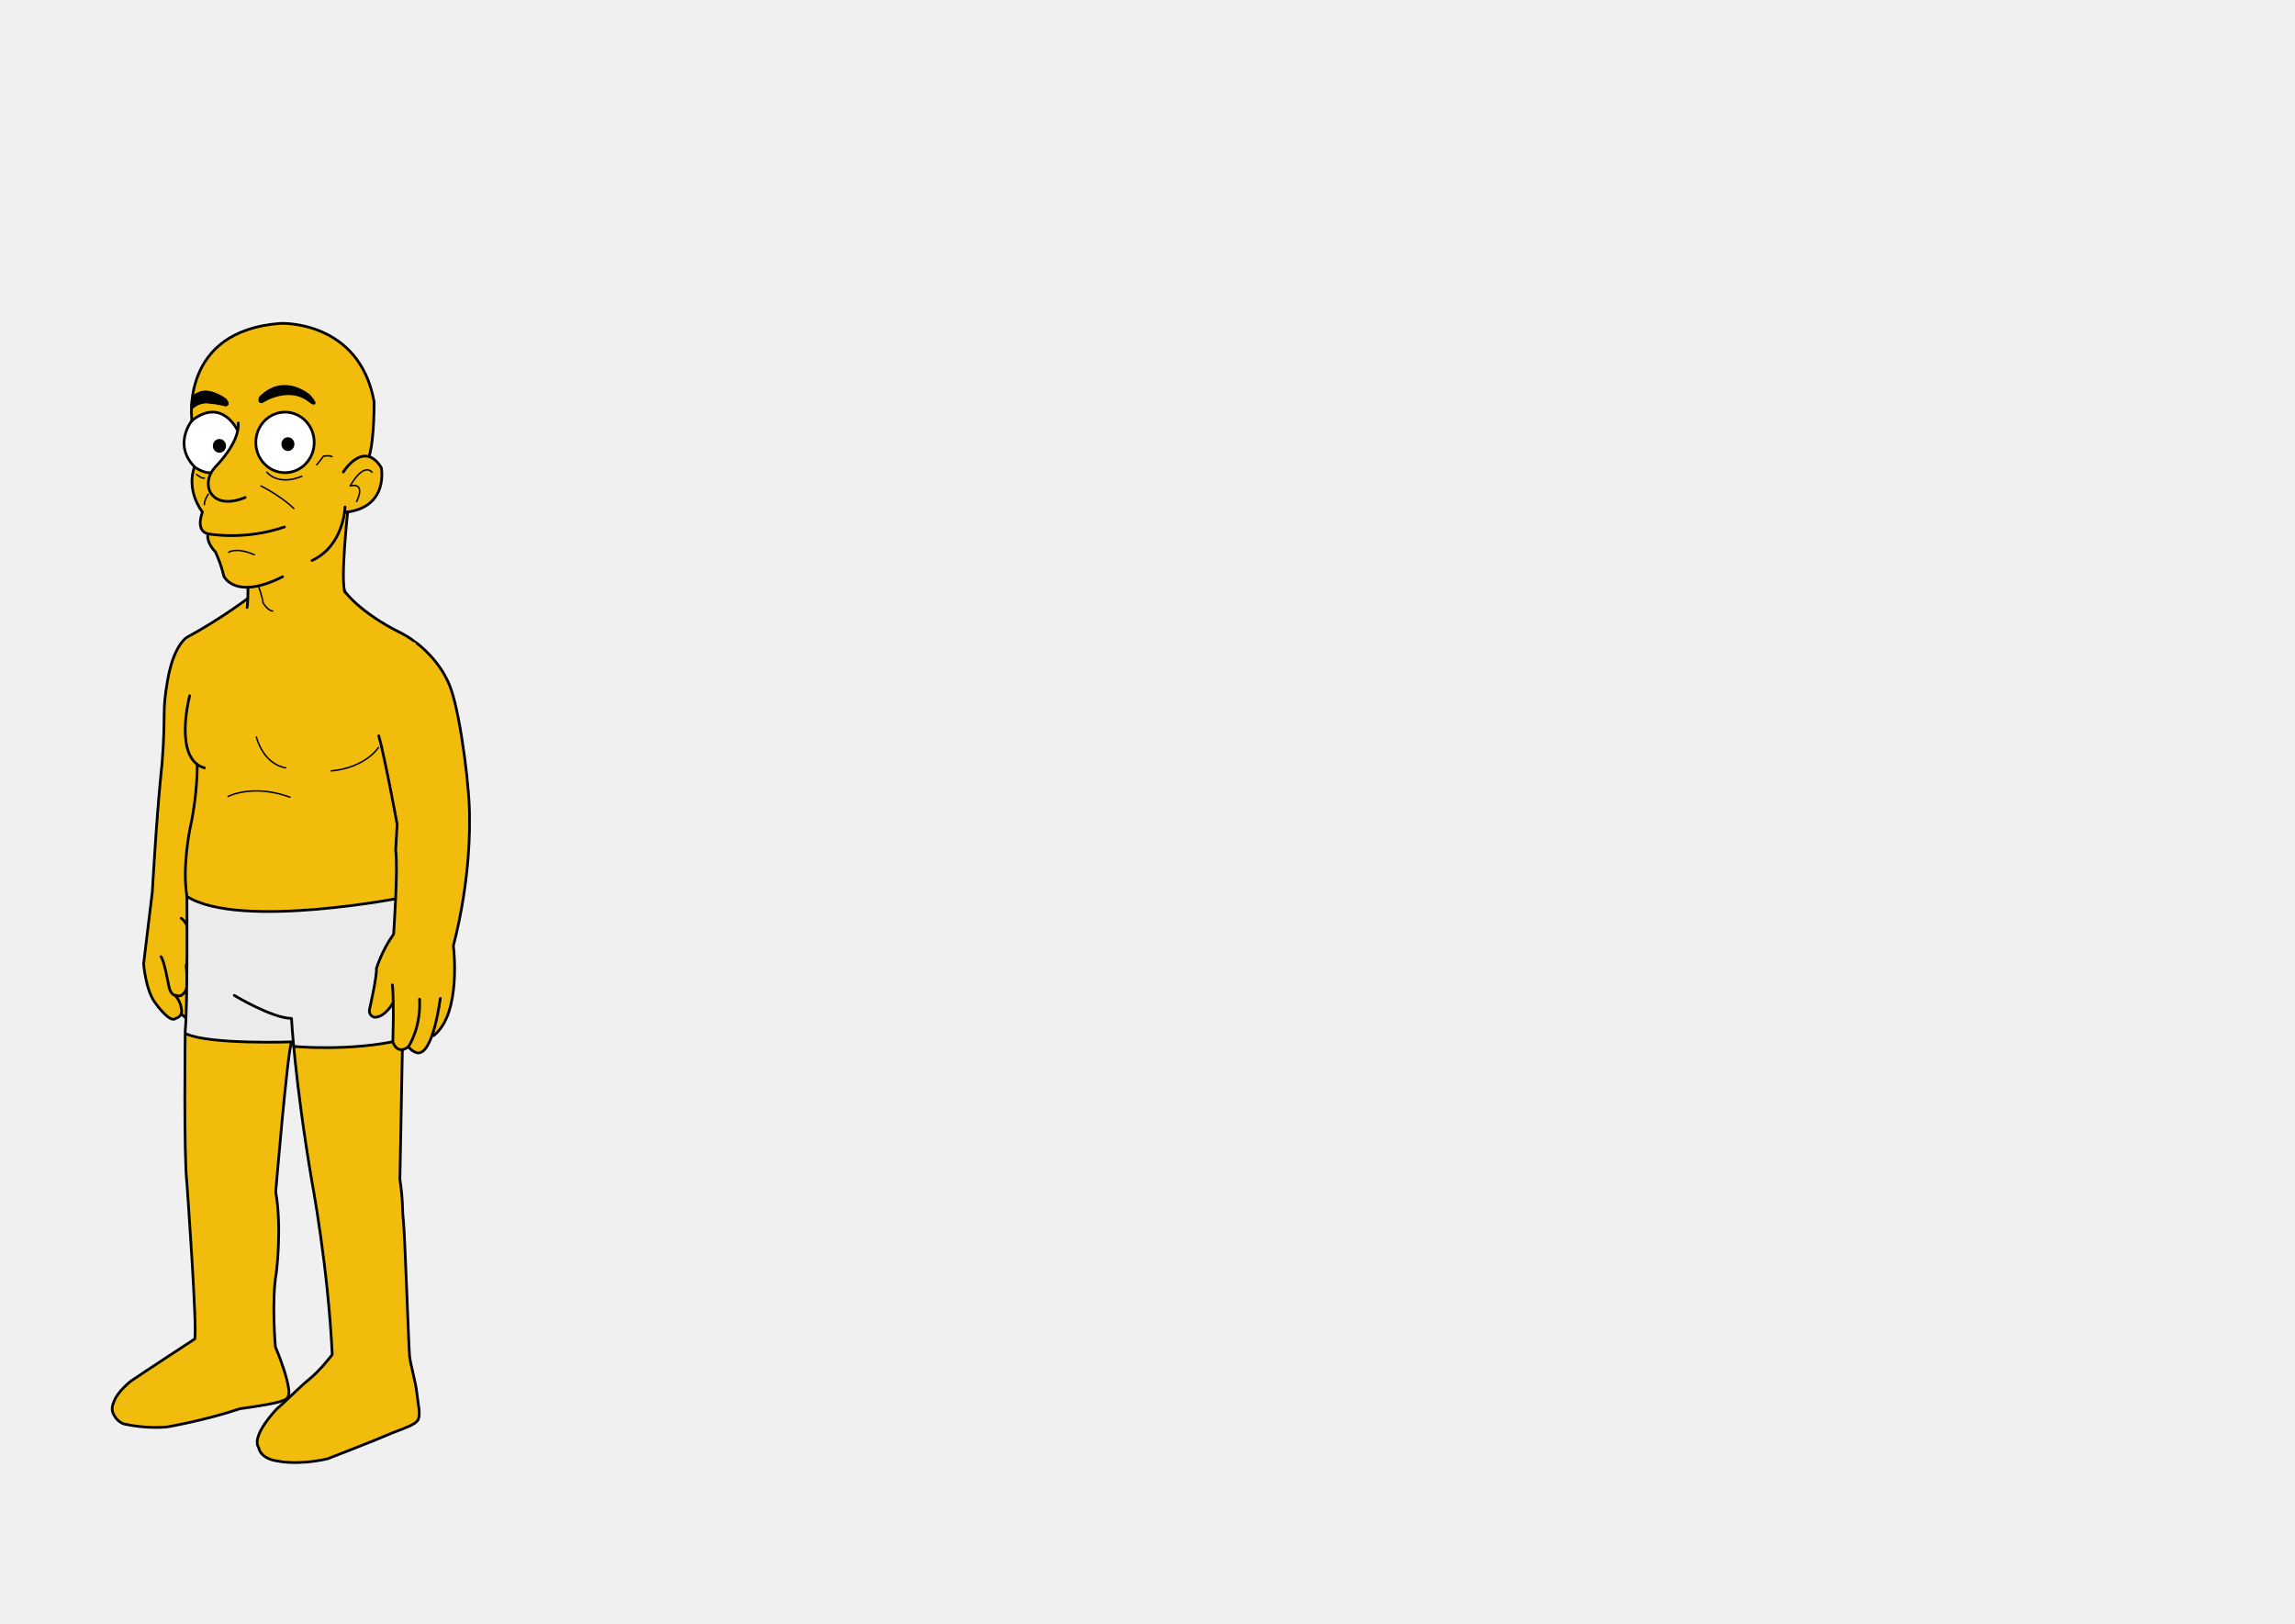
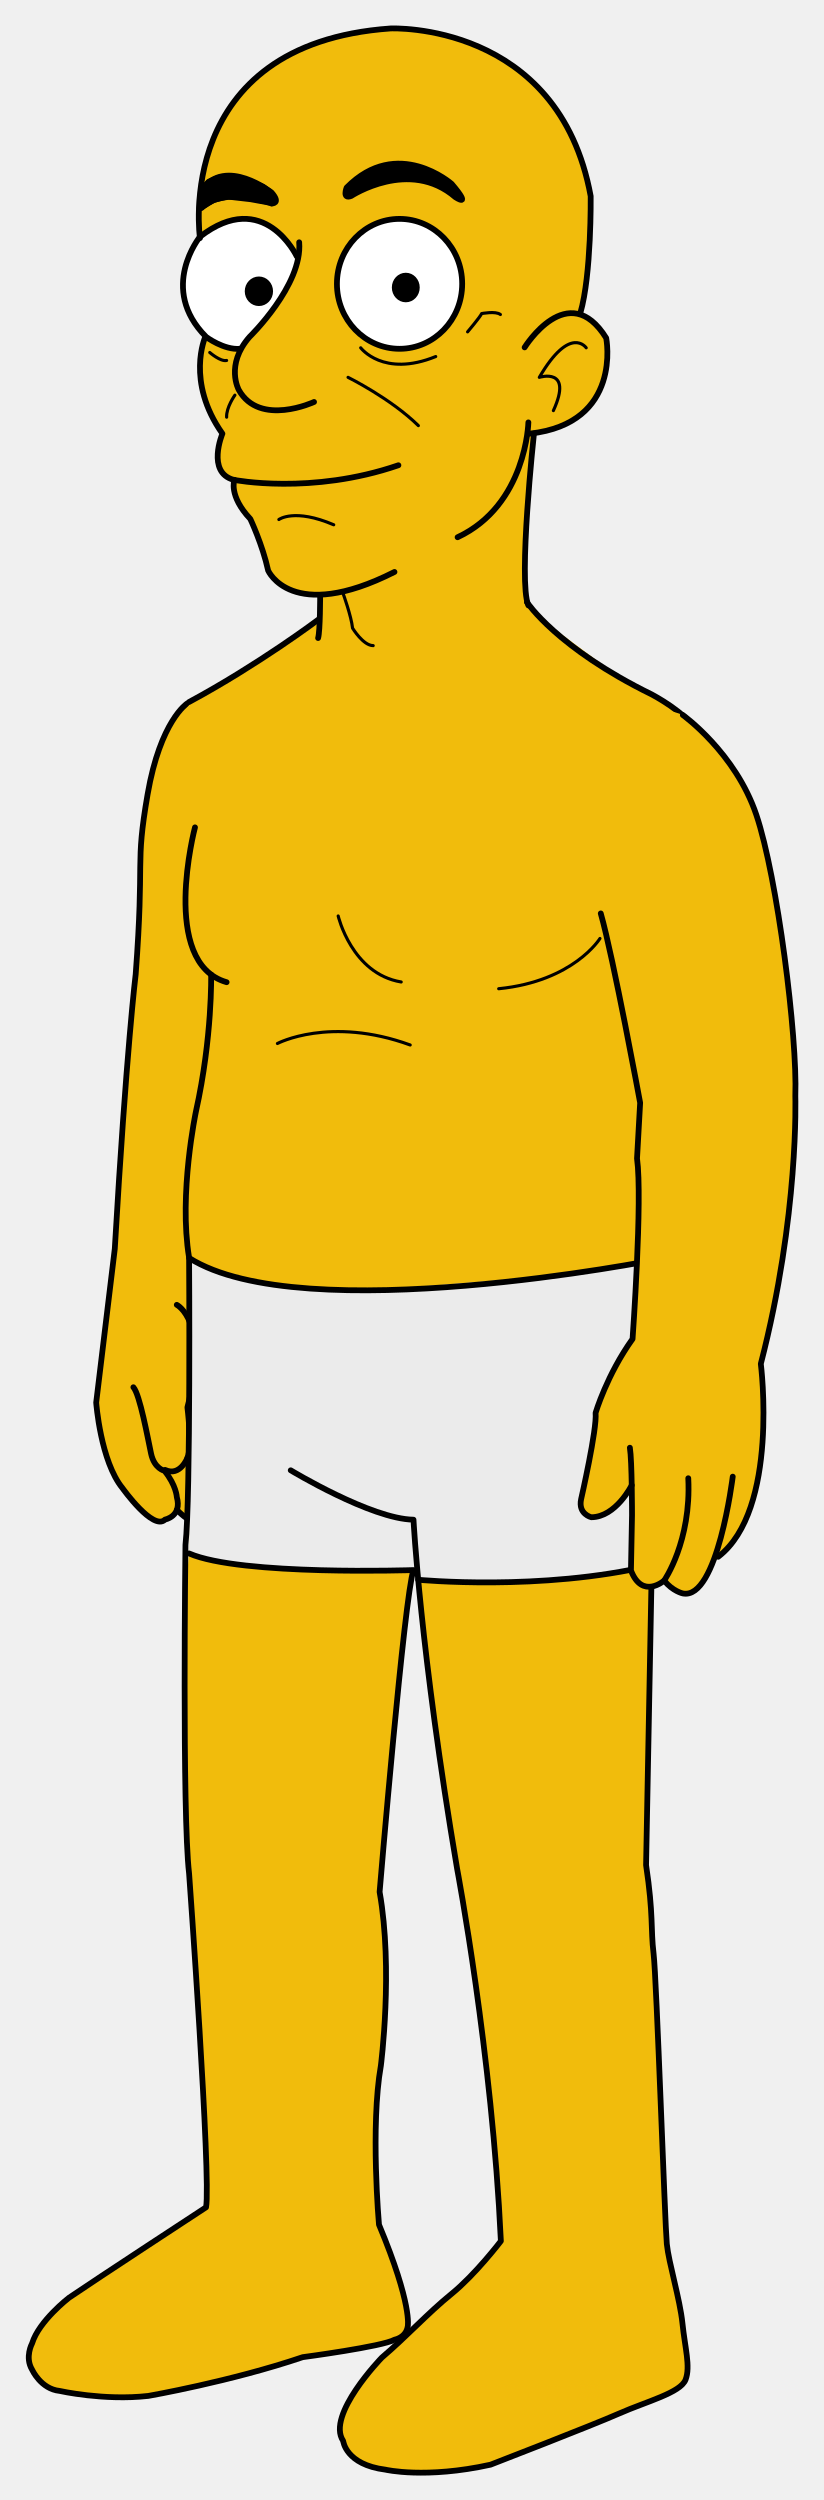
- <svg xmlns="http://www.w3.org/2000/svg" width="100%" height="100%" viewBox="0 0 3508 2481" version="1.1" xml:space="preserve" style="fill-rule:evenodd;clip-rule:evenodd;stroke-linecap:round;stroke-linejoin:round;stroke-miterlimit:1.5;">
+ <svg xmlns="http://www.w3.org/2000/svg" viewBox="151 474 587 1781" version="1.1" xml:space="preserve" style="fill-rule:evenodd;clip-rule:evenodd;stroke-linecap:round;stroke-linejoin:round;stroke-miterlimit:1.5;">
  <g id="old-male">
    <g id="r-hand" transform="matrix(1,-0.000377,0.000377,1,112.4672,-34.22182)">
      <path d="M171.47,1009.436C171.47,1009.436 258.82,946.208 237.446,1103.981C237.446,1103.981 228.985,1200.511 228.603,1213.488C228.222,1226.465 227.84,1258.526 225.168,1273.03C222.497,1287.534 216.488,1329.137 209.569,1342.877C209.569,1342.877 183.17,1455.69 182.032,1458.634C182.032,1458.634 189.291,1475.963 187.955,1487.318C187.955,1487.318 181.83,1522.797 182.588,1526.805C182.588,1526.805 188.476,1553.789 192.858,1555.659C192.858,1555.659 195.925,1576.012 187.445,1574.345L187.445,1588.281L182.032,1592.27L174.048,1592.27L165.285,1584.862L160.155,1587.854L154.17,1592.27L149.468,1592.27L141.987,1586.358L121.896,1563.915L113.774,1546.602L106.488,1508.77L108.216,1495.946L110.781,1468.587L117.193,1418.786L121.254,1372.404L125.102,1311.275L130.018,1249.718L134.293,1196.71L138.983,1136.222L138.983,1101.81L143.911,1069.535L151.819,1039.184L162.506,1018.665L171.47,1009.436Z" style="fill:rgb(241,188,12);" />
      <g id="r-hand1">
        <path d="M171.478,1009.436C171.478,1009.436 152.375,1021.726 143.292,1074.093C134.208,1126.459 141.154,1117.375 134.742,1202.336C134.742,1202.336 128.152,1255.381 119.78,1397.908C119.78,1397.908 109.16,1484.997 106.488,1507.439C106.488,1507.439 109.561,1549.341 125.257,1568.489C125.257,1568.489 147.108,1599.214 155.505,1590.817C155.505,1590.817 167.719,1588.527 163.902,1574.786C163.902,1574.786 163.52,1566.389 155.124,1556.084C155.124,1556.084 147.872,1554.557 145.582,1543.87C143.292,1533.183 137.566,1501.504 132.986,1496.542" style="fill:none;stroke:black;stroke-width:4.12px;" />
        <path d="M163.93,1583.912C163.93,1583.912 173.126,1593.507 177.579,1592.27C182.032,1591.034 192.422,1591.331 185.594,1574.113C185.594,1574.113 170.721,1551.849 171.478,1546.802" style="fill:none;stroke:black;stroke-width:4.12px;" />
        <path d="M185.594,1574.113C185.594,1574.113 196.578,1577.675 191.531,1556.895C191.531,1556.895 181.735,1536.709 183.516,1522.163C185.297,1507.616 188.336,1493.367 187.856,1482.977C187.856,1482.977 186.188,1463.978 182.032,1458.634" style="fill:none;stroke:black;stroke-width:4.12px;" />
        <path d="M163.93,1437.854C163.93,1437.854 187.473,1449.644 171.478,1510.882C171.478,1510.882 175.02,1539.16 171.478,1546.802C171.478,1546.802 166.266,1560.455 155.579,1555.445" style="fill:none;stroke:black;stroke-width:4.12px;" />
        <path d="M182.032,1458.634C182.032,1458.634 216.266,1326.809 221.075,1300.853C221.075,1300.853 228.556,1252.455 228.022,1218.257C228.022,1218.257 236.037,1112.455 237.106,1104.44" style="fill:none;stroke:black;stroke-width:4.12px;" />
      </g>
    </g>
    <g id="body">
      <g id="body-color">
        <path d="M390.333,499.695L365.218,509.046C365.218,509.046 347.585,517.328 339.302,524.007C331.02,530.687 305.905,556.603 299.76,583.587C293.615,610.572 296.415,589.925 292.61,618.951C288.806,647.977 297.086,640.763 294.549,642.099C294.549,642.099 288.005,648.511 285.867,654.656C283.73,660.801 281.332,673.091 281.332,673.091L281.332,685.381L285.333,694.732L292.61,704.885L297.089,713.434L294.549,725.457C294.549,725.457 289.073,752.442 309.112,781.831C309.112,781.831 299.493,813.09 317.661,815.762C317.661,815.762 316.592,830.991 329.417,842.48C329.417,842.48 340.905,871.602 342.776,880.151C342.776,880.151 348.653,896.182 378.043,898.319C378.043,898.319 379.646,914.884 378.577,914.617C377.508,914.35 377.695,915.463 377.695,915.463C377.695,915.463 296.865,971.314 286.602,975.15C286.602,975.15 278.386,986.687 274.112,993.367C269.837,1000.046 266.779,1010.988 265.762,1015.448C264,1023.182 264.427,1015.943 266.831,1034.912C269.236,1053.882 278.072,1061.912 285.71,1085.341C285.71,1085.341 275.269,1150.61 300.829,1167.817L301.453,1184.43C301.453,1184.43 301.896,1212.335 294.549,1245.881C287.203,1279.426 285.405,1291.894 285.71,1304.956C286.016,1318.018 281.843,1357.797 285.71,1367.297C289.578,1376.796 285.71,1377.687 285.71,1377.687L285.71,1578.365L281.332,1637.143C281.332,1637.143 281.936,1745.108 282.881,1767.483C283.826,1789.859 289.17,1841.958 289.17,1856.319C289.17,1870.68 301.304,2018.349 298.521,2045.345C298.521,2045.345 212.728,2102.435 202.635,2108.966C192.542,2115.497 183.042,2127.668 180.667,2132.121C178.292,2136.574 171.195,2146.074 171.478,2151.417C171.762,2156.761 172.652,2164.776 177.996,2168.041C183.339,2171.307 180.667,2175.166 191.948,2176.353C203.229,2177.541 223.118,2182.882 247.461,2181.844C271.804,2180.806 288.428,2174.869 305.943,2170.416C323.457,2165.963 362.94,2154.386 367.986,2152.308C373.033,2150.23 423.115,2145.777 432.213,2141.027C441.311,2136.277 441.311,2136.277 441.905,2130.637C442.499,2124.997 439.53,2106.294 435.374,2096.201C431.218,2086.108 422.609,2063.546 421.421,2058.203C420.234,2052.859 418.453,1991.112 418.75,1981.019C419.047,1970.926 425.874,1927.584 425.577,1922.241C425.281,1916.897 425.874,1862.869 425.874,1862.869C425.874,1862.869 422.312,1827.839 421.718,1822.792C421.125,1817.746 426.468,1762.53 426.765,1758.374C427.062,1754.217 437.309,1638.201 439.647,1632.189C441.984,1626.178 444.146,1593.449 445.57,1592.447L448.463,1592.881L449.265,1601.163L459.239,1690.801L469.629,1760.266L483.285,1840.122C483.285,1840.122 512.25,2056.067 508.052,2069.425L480.094,2102.226L463.272,2116.92L445.57,2131.281L427.661,2149.649L413.634,2166.014C413.634,2166.014 384.579,2195.403 394.932,2211.767C405.285,2228.132 395.266,2221.119 405.285,2226.462C415.304,2231.805 420.981,2233.726 427.995,2234.269C435.008,2234.811 464.397,2237.483 499.13,2230.136C499.13,2230.136 541.544,2213.771 567.928,2203.418C594.311,2193.065 614.349,2184.316 629.378,2178.171C644.406,2172.025 635.591,2174.029 640.833,2169.353C640.833,2169.353 639.932,2151.653 638.162,2141.3C636.391,2130.947 634.053,2109.239 632.049,2100.89C630.046,2092.541 626.038,2077.178 626.038,2071.835C626.038,2066.491 622.03,1977.656 622.03,1977.656L619.025,1888.486C619.025,1888.486 613.347,1808.723 611.677,1802.851C610.008,1796.979 612.679,1733.191 612.679,1733.191L614.683,1622.647L616.687,1526.13L618.691,1416.589L619.025,1370.16L623.366,1335.1L619.347,1308.049L619.347,1237.248L623.37,1180.473L627.393,1160.027C627.393,1160.027 643.07,1108.67 661.105,1071.933C661.105,1071.933 677.326,1036.303 644.263,993.165C644.263,993.165 637.067,980.858 623.37,974.101C609.674,967.345 585.962,953.551 580.952,948.425C575.943,943.299 525.806,909.635 527.181,903.005L524.908,885.096L526.401,839.973L531.39,782.925L549.74,777.21C549.74,777.21 559.572,774.646 564.916,768.875C570.259,763.104 586.278,754.26 582.443,714.371C582.443,714.371 573.56,699.514 565.545,698.575C565.545,698.575 572.373,648.952 570.889,641.234C569.404,633.515 574.748,627.281 569.998,601.751C569.998,601.751 553.671,551.878 541.203,544.457C541.203,544.457 517.751,511.802 473.518,499.631C473.518,499.631 435.094,488.477 390.333,499.695Z" style="fill:rgb(241,188,12);" />
        <path d="M285.71,1370.16L312.739,1382.359C312.739,1382.359 348.235,1390.756 363.12,1390.756C378.006,1390.756 408.158,1395.336 426.86,1392.664C445.563,1389.993 592.89,1382.007 618.081,1370.16C618.081,1370.16 615.409,1587.702 615.028,1588.465C614.646,1589.229 605.867,1591.137 605.867,1591.137C605.867,1591.137 539.647,1605.195 448.926,1599.323L448.926,1591.781C448.926,1591.781 300.714,1595.789 285.71,1579.09L285.71,1574.415C285.71,1574.415 285.686,1473.222 285.71,1469.215C285.735,1465.207 285.71,1370.16 285.71,1370.16Z" style="fill:rgb(235,235,235);" />
        <path d="M439.227,629.429L416.784,634.479C416.784,634.479 403.105,644.524 400.326,649.227C397.547,653.929 389.852,664.188 391.028,683.211C392.204,702.234 406.097,710.784 411.227,713.562C411.227,713.562 425.761,728.31 449.272,719.974C449.272,719.974 475.99,709.929 477.914,689.41C477.914,689.41 485.608,671.456 471.715,647.517C471.715,647.517 462.097,632.288 439.227,629.429Z" style="fill:white;" />
        <path d="M362.494,655.639C362.494,655.639 343.258,632.982 338.342,632.341C333.426,631.7 319.746,630.362 312.265,632.527C304.784,634.692 297.945,638.54 294.525,642.173C291.105,645.807 280.749,662.684 281.332,676.368C281.332,676.368 283.197,700.952 297.517,713.349C297.517,713.349 313.326,725.423 322.734,722.485C322.734,722.485 330.433,711.211 338.769,703.517C338.769,703.517 353.945,685.349 355.654,678.295C355.654,678.295 364.498,660.769 364.137,658.417C363.777,656.066 362.494,655.639 362.494,655.639Z" style="fill:white;" />
        <path d="M480.039,615.963L473.799,613.399L459.051,605.063L448.792,601.857L439.601,601.857L424.425,603.495L414.593,607.628L404.12,611.902L397.096,614.253L397.096,606.986L405.402,600.36L415.234,594.589L425.066,590.571L446.654,590.571L459.906,596.727L473.372,603.495L480.039,615.963Z" />
        <path d="M293.189,622.589L303.235,616.419L313.067,614.04L329.739,615.963L342.563,618.315L346.534,616.419L343.632,610.834L338.288,606.986L328.67,603.267L315.204,599.292L306.655,600.574L299.601,603.495L295.113,608.91L293.403,615.963L293.189,622.589Z" style="stroke:black;stroke-width:4.12px;" />
      </g>
      <g id="body1">
        <path d="M293.449,643.637C293.449,643.637 273.408,505.281 429.285,494.264C429.285,494.264 548.998,489.019 571.804,613.78C571.804,613.78 572.433,669.81 564.418,697.062" style="fill:none;stroke:black;stroke-width:4.12px;" />
        <path d="M524.743,721.475C524.743,721.475 555.802,671.38 582.853,714.796C582.853,714.796 594.876,775.578 528.416,782.925" style="fill:none;stroke:black;stroke-width:4.12px;" />
        <path d="M527.414,774.91C527.414,774.91 526.079,833.744 476.985,856.732" style="fill:none;stroke:black;stroke-width:4.12px;" />
        <path d="M379.08,897.643C379.08,897.643 379.101,923.783 377.616,928.533M317.984,815.821C317.984,815.821 313.643,827.025 329.339,843.723C329.339,843.723 338.023,862.092 342.03,880.46C342.03,880.46 358.707,918.532 432.024,881.462" style="fill:none;stroke:black;stroke-width:4.12px;" />
        <path d="M531.39,782.925C531.39,782.925 520.003,888.499 527.414,905.293" style="fill:none;stroke:black;stroke-width:4.12px;" />
        <path d="M297.231,714.008C297.231,714.008 283.109,745.735 309.444,782.925C309.444,782.925 297.894,810.501 317.434,815.821C317.434,815.821 372.708,826.818 434.826,805.444" style="fill:none;stroke:black;stroke-width:4.12px;" />
        <path d="M349.664,844.109C349.664,844.109 360.685,835.835 388.738,847.858" style="fill:none;stroke:black;stroke-width:2.24px;" />
        <path d="M374.729,760.359C374.729,760.359 336.019,778.352 321.133,751.795C321.133,751.795 311.21,734.077 328.767,714.008C328.767,714.008 366.683,677.146 364.137,646.612" style="fill:none;stroke:black;stroke-width:4.12px;" />
        <path d="M398.948,742.819C398.948,742.819 429.339,757.847 449.043,777.217" style="fill:none;stroke:black;stroke-width:2.24px;" />
        <path d="M318.339,755.51C318.339,755.51 312.116,764.193 312.45,771.206" style="fill:none;stroke:black;stroke-width:2.24px;" />
        <path d="M300.427,725.118C300.427,725.118 308.083,731.798 312.437,730.796" style="fill:none;stroke:black;stroke-width:2.24px;" />
        <path d="M407.965,721.779C407.965,721.779 423.996,743.255 461.4,728.008" style="fill:none;stroke:black;stroke-width:2.24px;" />
        <path d="M484.11,710.424C484.11,710.424 493.127,699.737 494.129,697.399C494.129,697.399 504.148,695.395 507.488,698.067" style="fill:none;stroke:black;stroke-width:2.24px;" />
        <path d="M568.604,721.779C568.604,721.779 557.249,705.08 535.207,742.819C535.207,742.819 559.587,735.137 545.226,766.53" style="fill:none;stroke:black;stroke-width:2.24px;" />
        <path d="M401.211,613.592C401.211,613.592 442.772,586.28 475.427,614.482C475.427,614.482 487.895,622.794 472.755,604.983C472.755,604.983 434.163,570.844 397.946,607.654C397.946,607.654 394.591,616.248 401.211,613.592Z" style="fill:none;stroke:black;stroke-width:4.12px;" />
        <path d="M344.511,618.95C344.511,618.95 311.114,606.125 294.549,622.156" style="fill:none;stroke:black;stroke-width:4.12px;" />
        <path d="M344.511,618.95C344.511,618.95 351.458,619.217 344.511,611.202C344.511,611.202 311.916,585.286 294.549,609.332" style="fill:none;stroke:black;stroke-width:4.12px;" />
        <ellipse cx="435.641" cy="676.208" rx="44.613" ry="46.277" style="fill:none;stroke:black;stroke-width:4.12px;" />
        <path d="M362.427,656.653C362.427,656.653 339.142,607.266 293.449,642.666C293.449,642.666 263.452,679.483 297.851,714.008C297.851,714.008 310.44,723.487 322.013,722.485" style="fill:none;stroke:black;stroke-width:4.12px;" />
        <ellipse cx="335.441" cy="681.499" rx="8.015" ry="8.461" style="stroke:black;stroke-width:4.12px;" />
        <ellipse cx="440.082" cy="678.828" rx="7.869" ry="8.461" style="stroke:black;stroke-width:4.12px;" />
        <path d="M395.481,896.983C395.481,896.983 401.27,913.014 402.16,921.474C402.16,921.474 409.73,933.942 416.855,933.942" style="fill:none;stroke:black;stroke-width:2.24px;" />
        <path d="M377.695,915.463C377.695,915.463 335.329,947.384 285.71,974.101" style="fill:none;stroke:black;stroke-width:4.12px;" />
        <path d="M289.909,1063.414C289.909,1063.414 264.355,1159.979 312.437,1173.719" style="fill:none;stroke:black;stroke-width:4.12px;" />
        <path d="M301.418,1168.313C301.418,1168.313 302.364,1212.828 290.609,1265.729C290.609,1265.729 278.14,1324.507 285.71,1369.927C285.71,1369.927 286.862,1541.453 283.125,1574.583C283.125,1574.583 280.679,1765.279 285.71,1808.695C285.71,1808.695 301.48,2026.442 297.781,2046.48C297.781,2046.48 219.718,2097.577 200.125,2110.936C200.125,2110.936 178.751,2127.412 173.853,2143.442C173.853,2143.442 168.51,2153.239 173.853,2162.144C173.853,2162.144 180.087,2175.949 193.446,2177.284C193.446,2177.284 225.062,2184.409 256.677,2180.847C256.677,2180.847 315.456,2170.605 366.664,2153.239C366.664,2153.239 423.662,2145.669 432.122,2140.771C432.122,2140.771 440.137,2139.435 441.473,2131.419C441.473,2131.419 445.036,2116.402 420.99,2058.837C420.99,2058.837 414.756,1988.804 422.326,1945.611C422.326,1945.611 431.232,1876.971 421.435,1821.82C421.435,1821.82 439.158,1610.191 445.57,1592.515C445.57,1592.515 322.402,1596.702 285.71,1580.672" style="fill:none;stroke:black;stroke-width:4.12px;" />
        <path d="M358.115,1521.448C358.115,1521.448 415.468,1556.181 445.57,1556.626C445.57,1556.626 450.29,1649.647 476.651,1805.321C476.651,1805.321 501.588,1936.838 507.822,2070.537C507.822,2070.537 489.787,2094.248 472.688,2108.141C455.589,2122.034 441.162,2138.065 422.994,2153.561C422.994,2153.561 383.108,2194.661 395.481,2212.918C395.481,2212.918 397.167,2229.839 425.665,2233.402C425.665,2233.402 454.164,2240.081 500.474,2229.839C500.474,2229.839 573.057,2201.786 592.204,2193.326C611.352,2184.865 635.843,2178.631 639.405,2169.28C642.967,2159.929 638.96,2146.57 637.179,2129.204C635.398,2111.837 627.382,2086.01 626.046,2072.652C624.711,2059.293 618.744,1883.358 616.606,1865.725C614.469,1848.091 616.606,1838.473 611.263,1802.672C611.263,1802.672 619.367,1380.135 619.367,1371.229C619.367,1371.229 366.431,1421.458 285.71,1370.16" style="fill:none;stroke:black;stroke-width:4.12px;" />
        <path d="M448.926,1599.416C448.926,1599.416 536.621,1607.846 615.337,1589.127" style="fill:none;stroke:black;stroke-width:4.12px;" />
        <path d="M526.401,903.005C526.401,903.005 547.709,935.601 615.337,968.73C615.337,968.73 640.752,982.089 645.561,993.845" style="fill:none;stroke:black;stroke-width:4.12px;" />
        <path d="M391.923,1126.542C391.923,1126.542 401.541,1167.686 436.808,1173.564" style="fill:none;stroke:black;stroke-width:2.24px;" />
        <path d="M578.411,1142.572C578.411,1142.572 559.709,1173.03 506.274,1178.373" style="fill:none;stroke:black;stroke-width:2.24px;" />
        <path d="M348.641,1217.381C348.641,1217.381 386.045,1197.61 443.221,1218.45" style="fill:none;stroke:black;stroke-width:2.24px;" />
        <path d="M627.393,1160.027C627.393,1160.027 612.899,1263.157 622.818,1335.294C622.818,1335.294 621.871,1358.137 619.645,1370.16" style="fill:none;stroke:black;stroke-width:4.12px;" />
      </g>
    </g>
    <g id="l-hand" transform="matrix(1,0,0,1,-111.2571,-16.07745)">
      <path d="M748.69,999.455C748.69,999.455 731.099,991.707 725.373,999.455C719.648,1007.204 665.45,1012.767 690.641,1141.555C715.831,1270.342 709.597,1225.145 709.597,1225.145L718.296,1275.432C718.296,1275.432 719.934,1309.401 718.296,1314.744C716.658,1320.088 718.296,1351.385 718.296,1351.385C718.296,1351.385 715.513,1439.171 713.605,1442.988C711.697,1446.805 686.887,1487.263 687.269,1495.66C687.269,1495.66 679.02,1557.492 675.893,1560.545C672.765,1563.599 675.893,1567.153 675.893,1567.153L681.639,1570.962L687.651,1570.962L697.094,1567.821L708.023,1553.794L711.697,1549.453L712.031,1568.155L712.031,1595.874L711.697,1607.229L718.296,1618.38L725.612,1619.567L735.408,1615.411L742.533,1620.498L748.69,1624.614L754.407,1624.02L761.235,1620.498L772.219,1599.129L778.75,1594.334L788.828,1582.757L795.077,1568.21L801.608,1545.946L806.655,1514.182L806.061,1477.371L804.577,1461.341L812.889,1429.28L820.607,1381.782L826.841,1332.206L829.216,1281.146L829.216,1242.851L821.498,1166.855L809.327,1100.655L796.858,1056.719L782.906,1034.158L763.907,1011.893L748.69,999.455Z" style="fill:rgb(241,188,12);" />
      <g id="l-hand-">
        <path d="M748.69,999.455C748.69,999.455 786.095,1026.173 801.057,1070.524C816.018,1114.875 830.446,1228.691 828.843,1270.905C828.843,1270.905 831.648,1355.933 804.263,1461.668C804.263,1461.668 817.532,1565.732 773.894,1599.129" style="fill:none;stroke:black;stroke-width:4.12px;" />
        <path d="M784.263,1542.036C784.263,1542.036 773.423,1630.204 748.69,1625.242C748.69,1625.242 741.515,1623.715 735.408,1616.082C735.408,1616.082 754.873,1588.219 752.583,1543.181" style="fill:none;stroke:black;stroke-width:4.12px;" />
        <path d="M735.408,1616.082C735.408,1616.082 719.759,1629.822 711.744,1608.83C711.744,1608.83 712.126,1588.219 712.507,1569.517C712.507,1569.517 712.507,1530.586 710.98,1521.426" style="fill:none;stroke:black;stroke-width:4.12px;" />
        <path d="M712.302,1548.133C712.302,1548.133 701.057,1570.88 683.5,1570.962C683.5,1570.962 673.958,1568.754 676.248,1558.067C676.248,1558.067 687.698,1508.067 686.553,1496.617C686.553,1496.617 694.568,1469.518 712.889,1443.945C712.889,1443.945 720.077,1344.295 716.07,1315.351C716.07,1315.351 717.851,1283.29 718.296,1275.72C718.296,1275.72 699.148,1171.968 690.243,1140.797" style="fill:none;stroke:black;stroke-width:4.12px;" />
      </g>
    </g>
  </g>
</svg>
